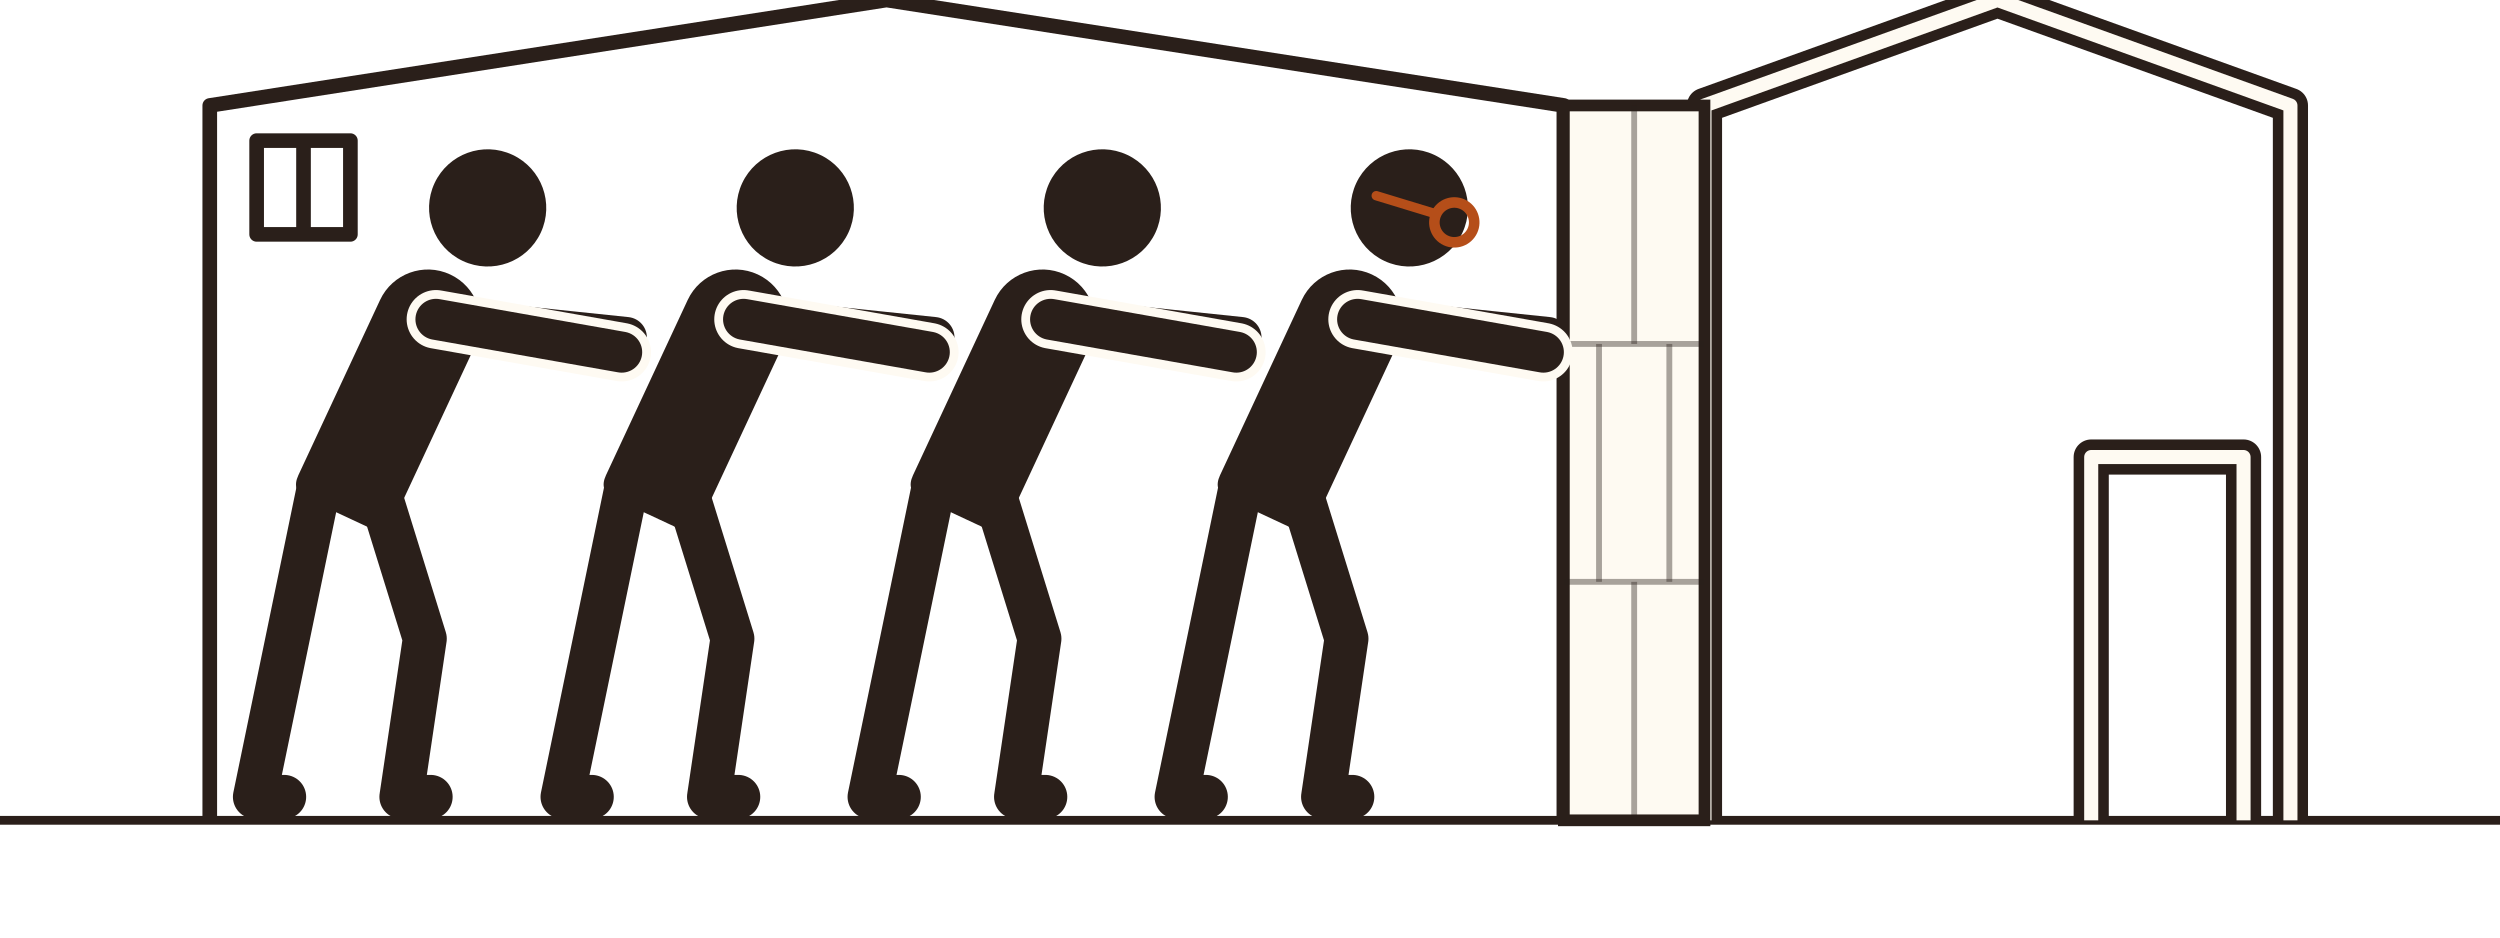
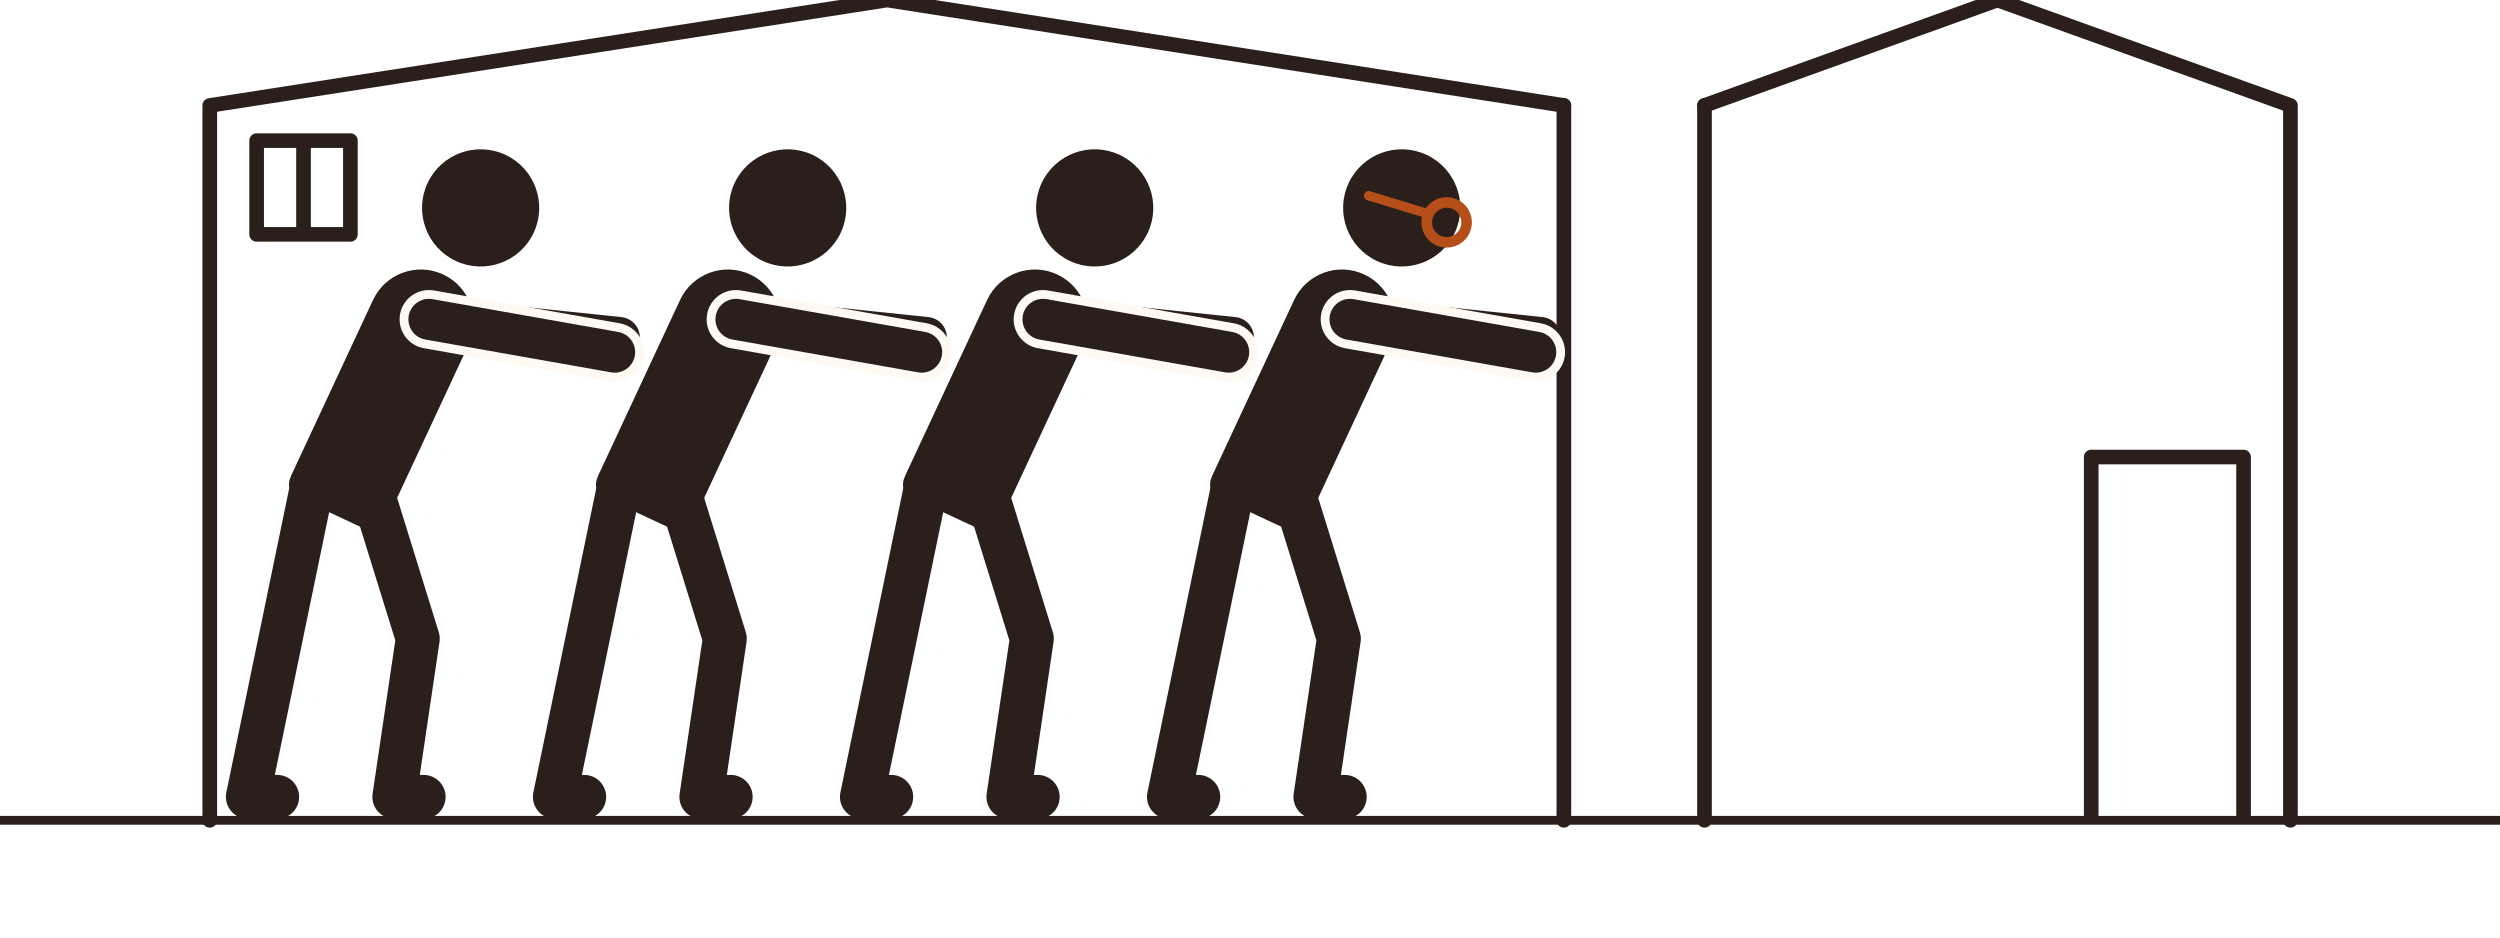
<svg xmlns="http://www.w3.org/2000/svg" viewBox="0 -140 426.667 160" width="426.667" height="160">
  <style>.fe{fill:#2A1F1A}.se{stroke:#2A1F1A}.fi{fill:#FEFAF2}.si{stroke:#FEFAF2}.sa{stroke:#5E7488}.so{stroke:#B54E19}.fa{fill:#F2A33A}.fd{fill:#D9D4CC}.fs{fill:#5E7488}</style>
  <line class="se" x1="0" y1="0" x2="426.667" y2="0" stroke-width="1.5" />
  <g class="cabane-g">
-     <path class="se" d="M35.8,0 L35.8,-122 L151.3,-140 L266.9,-122 L266.9,0" fill="none" stroke-width="2.5" stroke-linejoin="round" />
+     <path class="se" d="M35.8,0 L35.8,-122 L151.4,-140 L266.9,-122" fill="none" stroke-width="2.5" stroke-linejoin="round" stroke-linecap="round" />
    <path class="se" d="M43.8,-116 h16 v16 h-16 Z M51.8,-116 v16" fill="none" stroke-width="2.5" stroke-linejoin="round" />
  </g>
  <g class="cabane-d">
-     <path class="se" d="M290.9,0 L290.9,-122 L340.9,-140 L390.9,-122 L390.9,0" fill="none" stroke-width="6" stroke-linejoin="round" />
-     <path class="si" d="M290.9,0 L290.9,-122 L340.9,-140 L390.9,-122 L390.9,0" fill="none" stroke-width="2.4" stroke-linejoin="round" />
-     <path class="se" d="M356.9,0 L356.9,-62 L382.9,-62 L382.9,0" fill="none" stroke-width="6" stroke-linejoin="round" />
-     <path class="si" d="M356.9,0 L356.9,-62 L382.9,-62 L382.9,0" fill="none" stroke-width="2.4" stroke-linejoin="round" />
+     <path class="se" d="M290.9,-122 L340.9,-140 L390.9,-122 L390.9,0" fill="none" stroke-width="2.5" stroke-linejoin="round" stroke-linecap="round" />
+     <path class="se" d="M356.9,0 L356.9,-62 L382.9,-62 L382.9,0" fill="none" stroke-width="2.5" stroke-linejoin="round" />
  </g>
-   <g class="mur" transform="translate(290.9 0) rotate(0)">
-     <rect class="fi se" x="-24" y="-122" width="24" height="122" stroke-width="2" />
-     <line class="se" x1="-24" y1="-40.7" x2="0" y2="-40.7" stroke-width="1" stroke-opacity="0.4" />
-     <line class="se" x1="-24" y1="-81.3" x2="0" y2="-81.3" stroke-width="1" stroke-opacity="0.4" />
-     <line class="se" x1="-12" y1="0" x2="-12" y2="-40.7" stroke-width="1" stroke-opacity="0.4" />
-     <line class="se" x1="-6" y1="-40.7" x2="-6" y2="-81.3" stroke-width="1" stroke-opacity="0.4" />
-     <line class="se" x1="-18" y1="-40.7" x2="-18" y2="-81.3" stroke-width="1" stroke-opacity="0.4" />
-     <line class="se" x1="-12" y1="-81.3" x2="-12" y2="-122" stroke-width="1" stroke-opacity="0.4" />
+   <g class="paroi-d" transform="translate(290.9 0) rotate(0)">
+     <path class="se" d="M0,0 L0,-122" fill="none" stroke-width="2.5" stroke-linecap="round" />
  </g>
-   <g transform="translate(59.5 0)">
+   <g class="paroi-g" transform="translate(266.9 0) rotate(0)">
+     <path class="se" d="M0,0 L0,-122" fill="none" stroke-width="2.5" stroke-linecap="round" />
+   </g>
+   <g transform="translate(58.3 0)">
    <g class="c-pousse">
      <polyline class="se" points="-5.25,-56 -16,-4 -11,-4" fill="none" stroke-linecap="round" stroke-linejoin="round" stroke-width="7.5" />
      <polyline class="se" points="5.25,-56 13,-31 9,-4 14,-4" fill="none" stroke-linecap="round" stroke-linejoin="round" stroke-width="7.5" />
      <polyline class="se" points="13.9,-85.9 47.4,-82.4" fill="none" stroke-linecap="round" stroke-linejoin="round" stroke-width="7" />
      <g transform="rotate(25 0 -56)">
        <path class="fe" d="M-9,-88 A9,9 0 0 1 9,-88 L9,-55 Q9,-52 6,-52 L-6,-52 Q-9,-52 -9,-55 Z" />
        <circle class="fe" cx="1" cy="-110" r="10" />
      </g>
      <polyline class="si" points="14.9,-85.5 46.6,-79.9" fill="none" stroke-linecap="round" stroke-linejoin="round" stroke-width="10" />
      <polyline class="se" points="14.9,-85.5 46.6,-79.9" fill="none" stroke-linecap="round" stroke-linejoin="round" stroke-width="7" />
    </g>
  </g>
-   <g transform="translate(112 0)">
+   <g transform="translate(110.7 0)">
    <g class="b-pousse">
      <polyline class="se" points="-5.25,-56 -16,-4 -11,-4" fill="none" stroke-linecap="round" stroke-linejoin="round" stroke-width="7.5" />
      <polyline class="se" points="5.25,-56 13,-31 9,-4 14,-4" fill="none" stroke-linecap="round" stroke-linejoin="round" stroke-width="7.5" />
      <polyline class="se" points="13.9,-85.9 47.4,-82.4" fill="none" stroke-linecap="round" stroke-linejoin="round" stroke-width="7" />
      <g transform="rotate(25 0 -56)">
        <path class="fe" d="M-9,-88 A9,9 0 0 1 9,-88 L9,-55 Q9,-52 6,-52 L-6,-52 Q-9,-52 -9,-55 Z" />
        <circle class="fe" cx="1" cy="-110" r="10" />
      </g>
      <polyline class="si" points="14.9,-85.5 46.6,-79.9" fill="none" stroke-linecap="round" stroke-linejoin="round" stroke-width="10" />
      <polyline class="se" points="14.9,-85.5 46.6,-79.9" fill="none" stroke-linecap="round" stroke-linejoin="round" stroke-width="7" />
    </g>
  </g>
-   <g transform="translate(164.4 0)">
+   <g transform="translate(163.1 0)">
    <g class="a-pousse">
      <polyline class="se" points="-5.25,-56 -16,-4 -11,-4" fill="none" stroke-linecap="round" stroke-linejoin="round" stroke-width="7.5" />
      <polyline class="se" points="5.25,-56 13,-31 9,-4 14,-4" fill="none" stroke-linecap="round" stroke-linejoin="round" stroke-width="7.5" />
      <polyline class="se" points="13.9,-85.9 47.4,-82.4" fill="none" stroke-linecap="round" stroke-linejoin="round" stroke-width="7" />
      <g transform="rotate(25 0 -56)">
        <path class="fe" d="M-9,-88 A9,9 0 0 1 9,-88 L9,-55 Q9,-52 6,-52 L-6,-52 Q-9,-52 -9,-55 Z" />
        <circle class="fe" cx="1" cy="-110" r="10" />
      </g>
      <polyline class="si" points="14.9,-85.5 46.6,-79.9" fill="none" stroke-linecap="round" stroke-linejoin="round" stroke-width="10" />
      <polyline class="se" points="14.9,-85.5 46.6,-79.9" fill="none" stroke-linecap="round" stroke-linejoin="round" stroke-width="7" />
    </g>
  </g>
-   <g transform="translate(216.8 0)">
+   <g transform="translate(215.5 0)">
    <g class="j-pousse">
      <polyline class="se" points="-5.25,-56 -16,-4 -11,-4" fill="none" stroke-linecap="round" stroke-linejoin="round" stroke-width="7.5" />
      <polyline class="se" points="5.25,-56 13,-31 9,-4 14,-4" fill="none" stroke-linecap="round" stroke-linejoin="round" stroke-width="7.5" />
      <polyline class="se" points="13.9,-85.9 47.4,-82.4" fill="none" stroke-linecap="round" stroke-linejoin="round" stroke-width="7" />
      <g transform="rotate(25 0 -56)">
        <path class="fe" d="M-9,-88 A9,9 0 0 1 9,-88 L9,-55 Q9,-52 6,-52 L-6,-52 Q-9,-52 -9,-55 Z" />
        <circle class="fe" cx="1" cy="-110" r="10" />
        <g class="lunettes">
          <line class="so" x1="5.6" y1="-111" x2="-5" y2="-109.5" stroke-width="1.6" stroke-linecap="round" />
          <circle class="so" cx="9" cy="-111" r="3.4" fill="none" stroke-width="1.8" />
        </g>
      </g>
      <polyline class="si" points="14.9,-85.5 46.6,-79.9" fill="none" stroke-linecap="round" stroke-linejoin="round" stroke-width="10" />
      <polyline class="se" points="14.9,-85.5 46.6,-79.9" fill="none" stroke-linecap="round" stroke-linejoin="round" stroke-width="7" />
    </g>
  </g>
</svg>
